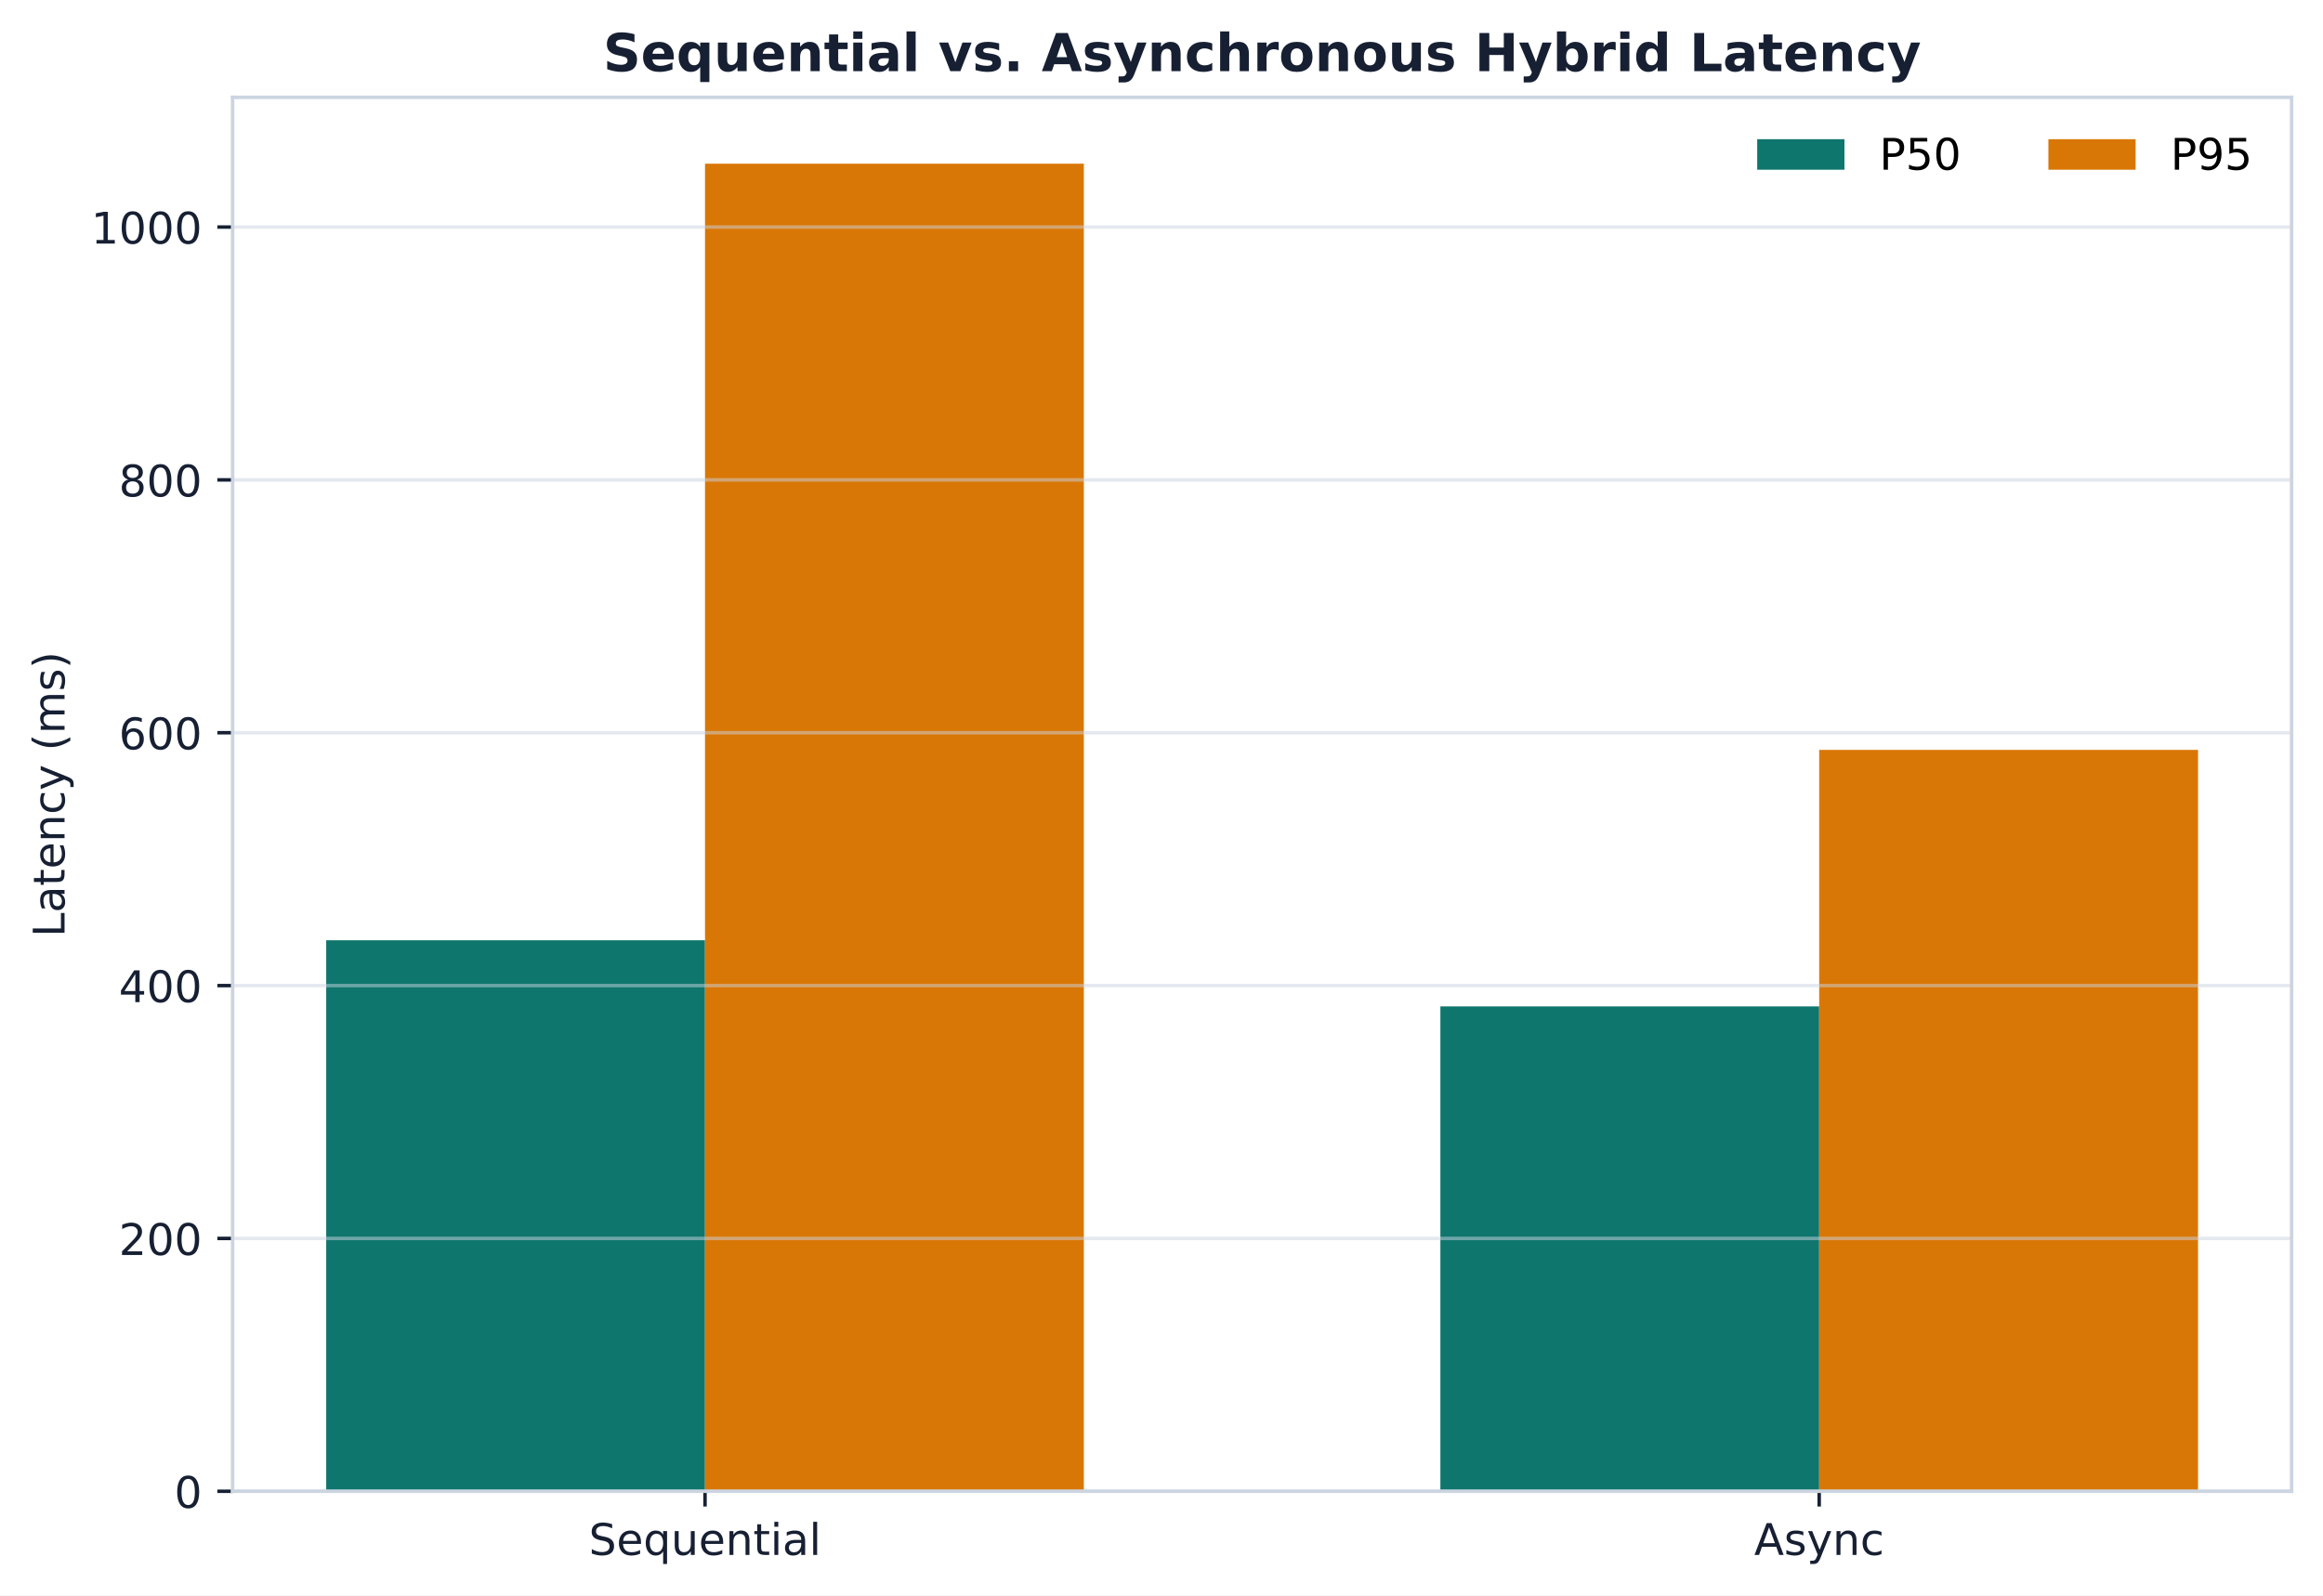
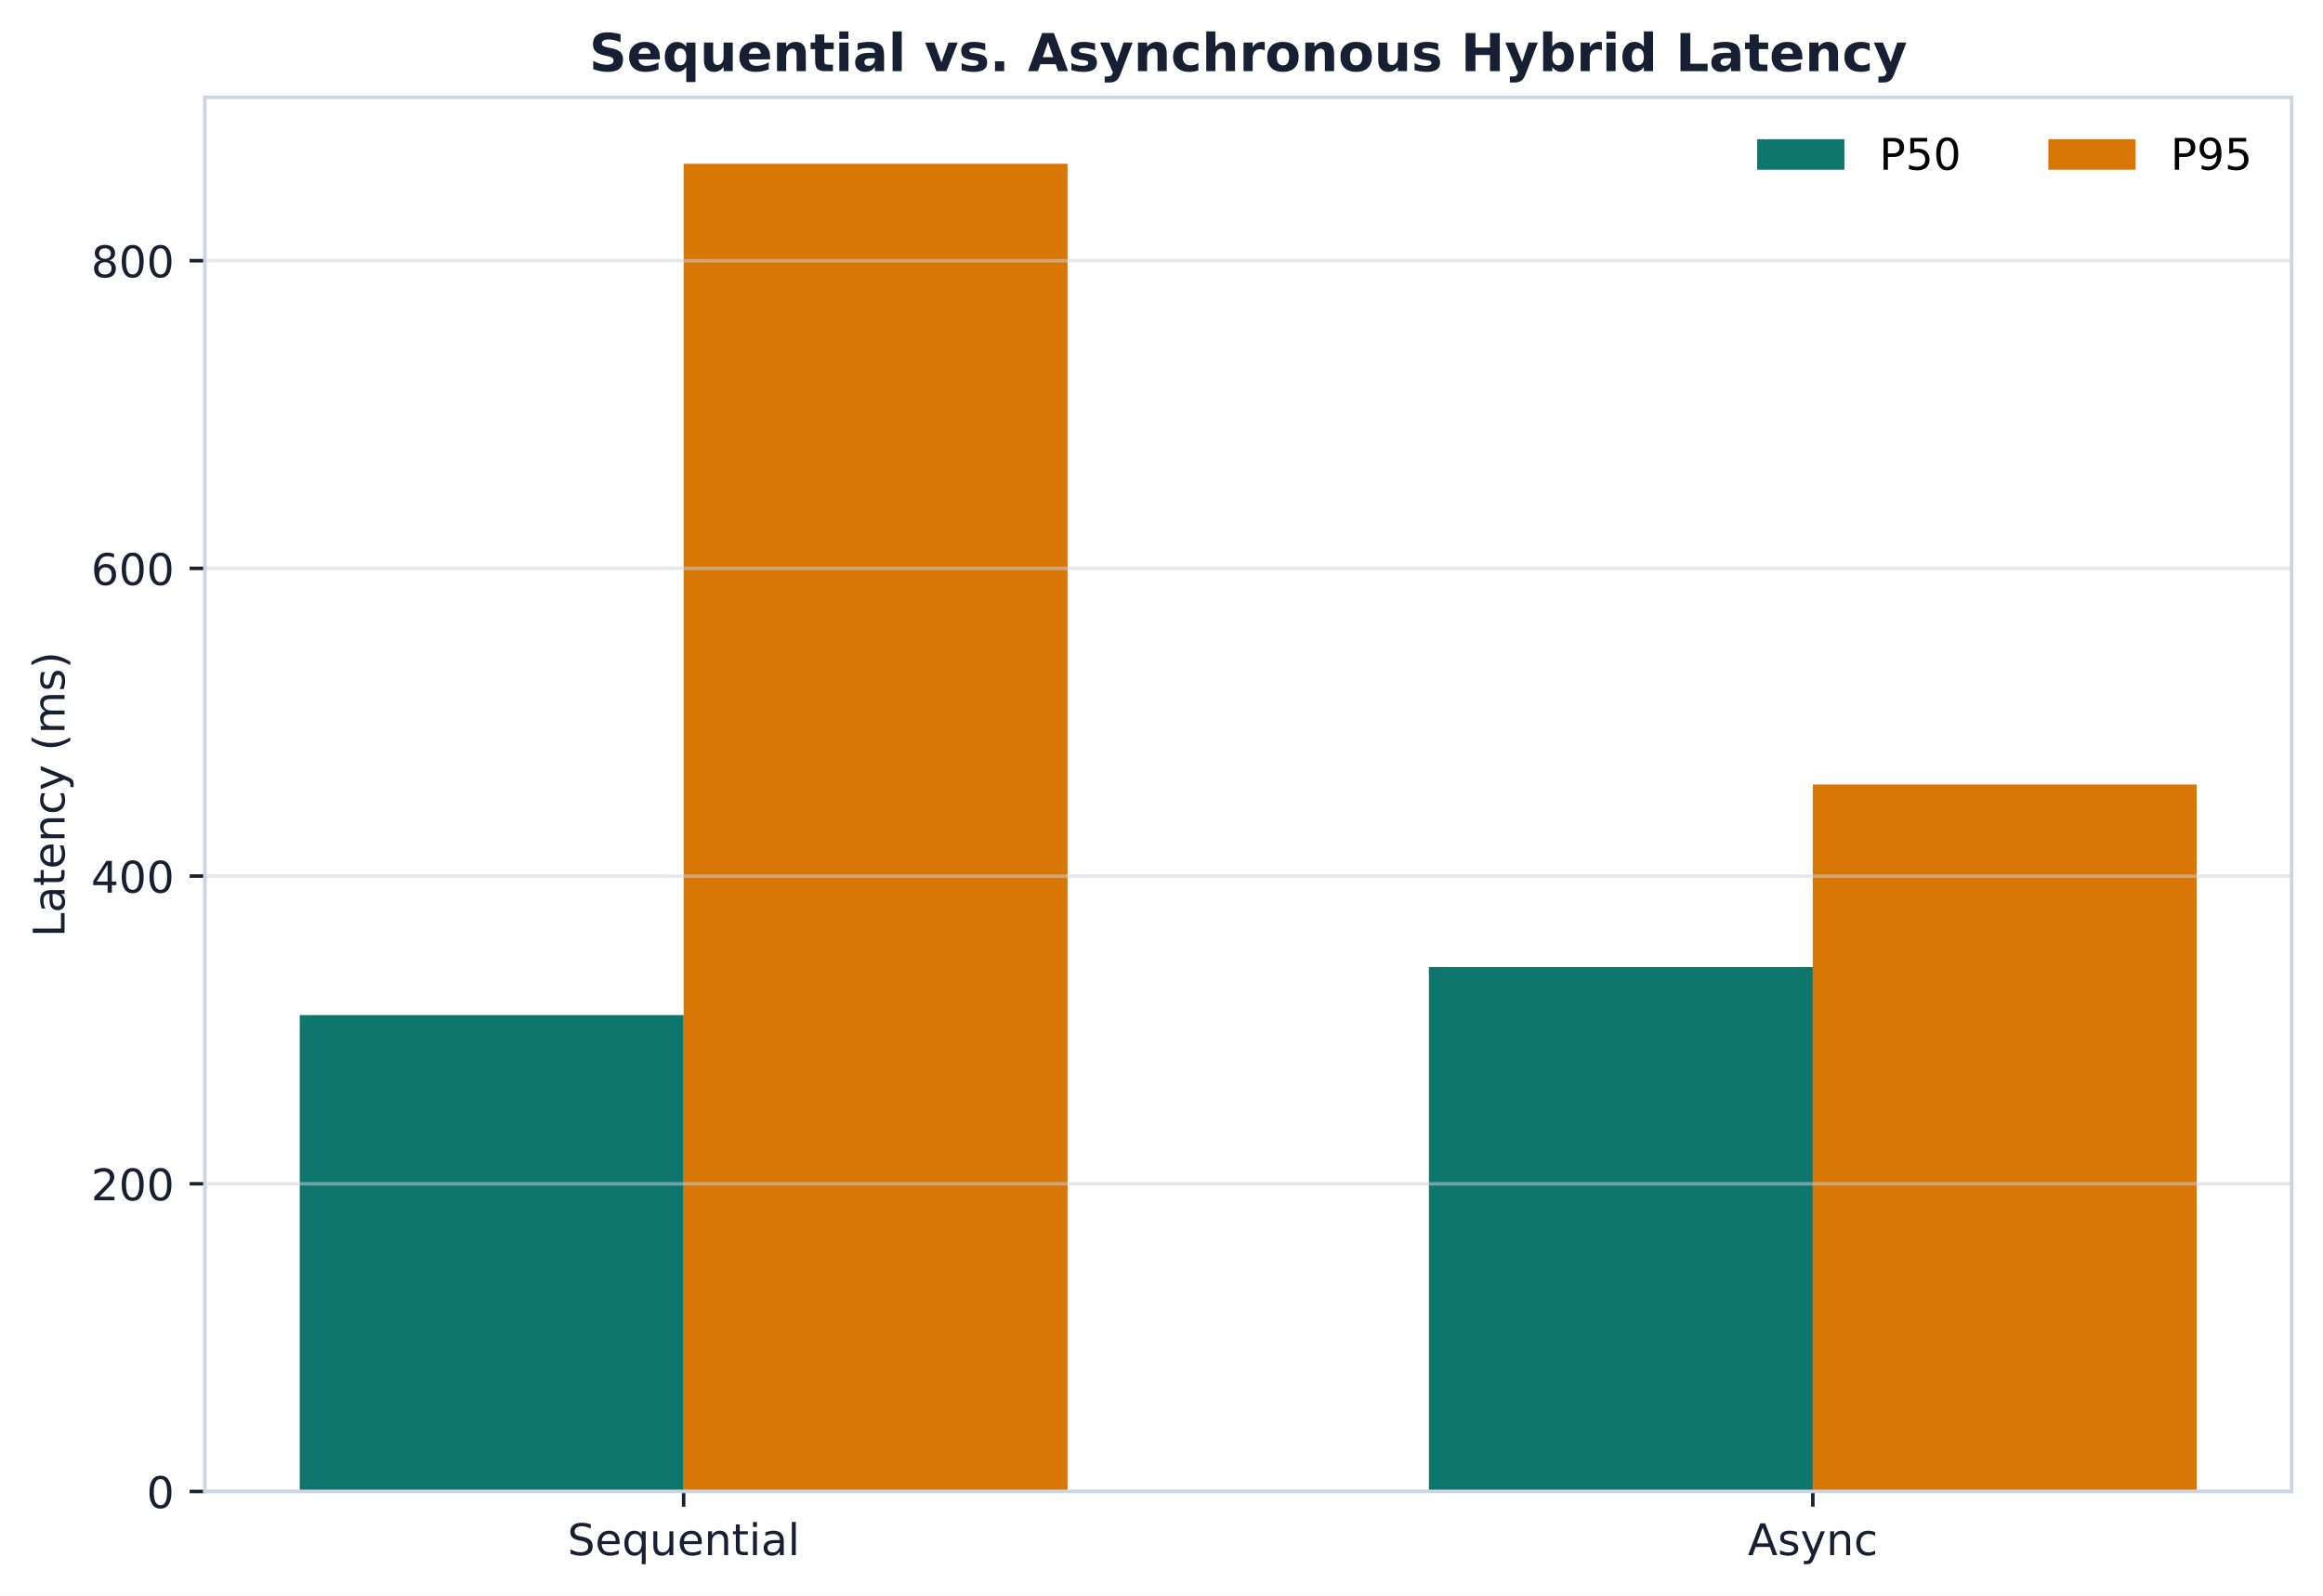
- <svg xmlns="http://www.w3.org/2000/svg" xmlns:xlink="http://www.w3.org/1999/xlink" width="532.558pt" height="365.836pt" viewBox="0 0 532.558 365.836" version="1.1">
+ <svg xmlns="http://www.w3.org/2000/svg" xmlns:xlink="http://www.w3.org/1999/xlink" width="532.496pt" height="365.836pt" viewBox="0 0 532.496 365.836" version="1.1">
  <defs>
    <style type="text/css">*{stroke-linejoin: round; stroke-linecap: butt}</style>
  </defs>
  <g id="figure_1">
    <g id="patch_1">
-       <path d="M 0 365.836 L 532.558 365.836 L 532.558 0 L 0 0 z " style="fill: #ffffff" />
+       <path d="M 0 365.836 L 532.496 365.836 L 532.496 0 L 0 0 z " style="fill: #ffffff" />
    </g>
    <g id="axes_1">
      <g id="patch_2">
-         <path d="M 53.328 341.958 L 525.358 341.958 L 525.358 22.318 L 53.328 22.318 z " style="fill: #ffffff" />
+         <path d="M 46.966 341.958 L 525.296 341.958 L 525.296 22.318 L 46.966 22.318 z " style="fill: #ffffff" />
      </g>
      <g id="patch_3">
-         <path d="M 74.784 341.958 L 161.629 341.958 L 161.629 215.603 L 74.784 215.603 z " clip-path="url(#p8f728d8fdb)" style="fill: #0f766e" />
+         <path d="M 68.708 341.958 L 156.712 341.958 L 156.712 232.741 L 68.708 232.741 z " clip-path="url(#p70cd5b698c)" style="fill: #0f766e" />
      </g>
      <g id="patch_4">
-         <path d="M 330.212 341.958 L 417.057 341.958 L 417.057 230.779 L 330.212 230.779 z " clip-path="url(#p8f728d8fdb)" style="fill: #0f766e" />
+         <path d="M 327.544 341.958 L 415.549 341.958 L 415.549 221.733 L 327.544 221.733 z " clip-path="url(#p70cd5b698c)" style="fill: #0f766e" />
      </g>
      <g id="patch_5">
-         <path d="M 161.629 341.958 L 248.475 341.958 L 248.475 37.539 L 161.629 37.539 z " clip-path="url(#p8f728d8fdb)" style="fill: #d97706" />
+         <path d="M 156.712 341.958 L 244.717 341.958 L 244.717 37.539 L 156.712 37.539 z " clip-path="url(#p70cd5b698c)" style="fill: #d97706" />
      </g>
      <g id="patch_6">
-         <path d="M 417.057 341.958 L 503.902 341.958 L 503.902 171.959 L 417.057 171.959 z " clip-path="url(#p8f728d8fdb)" style="fill: #d97706" />
+         <path d="M 415.549 341.958 L 503.553 341.958 L 503.553 179.87 L 415.549 179.87 z " clip-path="url(#p70cd5b698c)" style="fill: #d97706" />
      </g>
      <g id="matplotlib.axis_1">
        <g id="xtick_1">
          <g id="line2d_1">
            <defs>
-               <path id="ma32330ca01" d="M 0 0 L 0 3.5 " style="stroke: #172033; stroke-width: 0.8" />
-             </defs>
-             <g>
-               <use xlink:href="#ma32330ca01" x="161.629" y="341.958" style="fill: #172033; stroke: #172033; stroke-width: 0.8" />
+               <path id="m29841c89c8" d="M 0 0 L 0 3.5 " style="stroke: #172033; stroke-width: 0.8" />
+             </defs>
+             <g>
+               <use xlink:href="#m29841c89c8" x="156.712" y="341.958" style="fill: #172033; stroke: #172033; stroke-width: 0.8" />
            </g>
          </g>
          <g id="text_1">
-             <g style="fill: #172033" transform="translate(134.988 356.5566) scale(0.1 -0.1)">
+             <g style="fill: #172033" transform="translate(130.0709 356.5566) scale(0.1 -0.1)">
              <defs>
                <path id="DejaVuSans-53" d="M 3425 4513 L 3425 3897 Q 3066 4069 2747 4153 Q 2428 4238 2131 4238 Q 1616 4238 1336 4038 Q 1056 3838 1056 3469 Q 1056 3159 1242 3001 Q 1428 2844 1947 2747 L 2328 2669 Q 3034 2534 3370 2195 Q 3706 1856 3706 1288 Q 3706 609 3251 259 Q 2797 -91 1919 -91 Q 1588 -91 1214 -16 Q 841 59 441 206 L 441 856 Q 825 641 1194 531 Q 1563 422 1919 422 Q 2459 422 2753 634 Q 3047 847 3047 1241 Q 3047 1584 2836 1778 Q 2625 1972 2144 2069 L 1759 2144 Q 1053 2284 737 2584 Q 422 2884 422 3419 Q 422 4038 858 4394 Q 1294 4750 2059 4750 Q 2388 4750 2728 4690 Q 3069 4631 3425 4513 z " transform="scale(0.015625)" />
                <path id="DejaVuSans-65" d="M 3597 1894 L 3597 1613 L 953 1613 Q 991 1019 1311 708 Q 1631 397 2203 397 Q 2534 397 2845 478 Q 3156 559 3463 722 L 3463 178 Q 3153 47 2828 -22 Q 2503 -91 2169 -91 Q 1331 -91 842 396 Q 353 884 353 1716 Q 353 2575 817 3079 Q 1281 3584 2069 3584 Q 2775 3584 3186 3129 Q 3597 2675 3597 1894 z M 3022 2063 Q 3016 2534 2758 2815 Q 2500 3097 2075 3097 Q 1594 3097 1305 2825 Q 1016 2553 972 2059 L 3022 2063 z " transform="scale(0.015625)" />
                <path id="DejaVuSans-71" d="M 947 1747 Q 947 1113 1208 752 Q 1469 391 1925 391 Q 2381 391 2643 752 Q 2906 1113 2906 1747 Q 2906 2381 2643 2742 Q 2381 3103 1925 3103 Q 1469 3103 1208 2742 Q 947 2381 947 1747 z M 2906 525 Q 2725 213 2448 61 Q 2172 -91 1784 -91 Q 1150 -91 751 415 Q 353 922 353 1747 Q 353 2572 751 3078 Q 1150 3584 1784 3584 Q 2172 3584 2448 3432 Q 2725 3281 2906 2969 L 2906 3500 L 3481 3500 L 3481 -1331 L 2906 -1331 L 2906 525 z " transform="scale(0.015625)" />
                <path id="DejaVuSans-75" d="M 544 1381 L 544 3500 L 1119 3500 L 1119 1403 Q 1119 906 1312 657 Q 1506 409 1894 409 Q 2359 409 2629 706 Q 2900 1003 2900 1516 L 2900 3500 L 3475 3500 L 3475 0 L 2900 0 L 2900 538 Q 2691 219 2414 64 Q 2138 -91 1772 -91 Q 1169 -91 856 284 Q 544 659 544 1381 z M 1991 3584 L 1991 3584 z " transform="scale(0.015625)" />
                <path id="DejaVuSans-6e" d="M 3513 2113 L 3513 0 L 2938 0 L 2938 2094 Q 2938 2591 2744 2837 Q 2550 3084 2163 3084 Q 1697 3084 1428 2787 Q 1159 2491 1159 1978 L 1159 0 L 581 0 L 581 3500 L 1159 3500 L 1159 2956 Q 1366 3272 1645 3428 Q 1925 3584 2291 3584 Q 2894 3584 3203 3211 Q 3513 2838 3513 2113 z " transform="scale(0.015625)" />
                <path id="DejaVuSans-74" d="M 1172 4494 L 1172 3500 L 2356 3500 L 2356 3053 L 1172 3053 L 1172 1153 Q 1172 725 1289 603 Q 1406 481 1766 481 L 2356 481 L 2356 0 L 1766 0 Q 1100 0 847 248 Q 594 497 594 1153 L 594 3053 L 172 3053 L 172 3500 L 594 3500 L 594 4494 L 1172 4494 z " transform="scale(0.015625)" />
                <path id="DejaVuSans-69" d="M 603 3500 L 1178 3500 L 1178 0 L 603 0 L 603 3500 z M 603 4863 L 1178 4863 L 1178 4134 L 603 4134 L 603 4863 z " transform="scale(0.015625)" />
                <path id="DejaVuSans-61" d="M 2194 1759 Q 1497 1759 1228 1600 Q 959 1441 959 1056 Q 959 750 1161 570 Q 1363 391 1709 391 Q 2188 391 2477 730 Q 2766 1069 2766 1631 L 2766 1759 L 2194 1759 z M 3341 1997 L 3341 0 L 2766 0 L 2766 531 Q 2569 213 2275 61 Q 1981 -91 1556 -91 Q 1019 -91 701 211 Q 384 513 384 1019 Q 384 1609 779 1909 Q 1175 2209 1959 2209 L 2766 2209 L 2766 2266 Q 2766 2663 2505 2880 Q 2244 3097 1772 3097 Q 1472 3097 1187 3025 Q 903 2953 641 2809 L 641 3341 Q 956 3463 1253 3523 Q 1550 3584 1831 3584 Q 2591 3584 2966 3190 Q 3341 2797 3341 1997 z " transform="scale(0.015625)" />
                <path id="DejaVuSans-6c" d="M 603 4863 L 1178 4863 L 1178 0 L 603 0 L 603 4863 z " transform="scale(0.015625)" />
              </defs>
              <use xlink:href="#DejaVuSans-53" />
              <use xlink:href="#DejaVuSans-65" transform="translate(63.47656 0)" />
              <use xlink:href="#DejaVuSans-71" transform="translate(125 0)" />
              <use xlink:href="#DejaVuSans-75" transform="translate(188.4766 0)" />
              <use xlink:href="#DejaVuSans-65" transform="translate(251.8555 0)" />
              <use xlink:href="#DejaVuSans-6e" transform="translate(313.3789 0)" />
              <use xlink:href="#DejaVuSans-74" transform="translate(376.7578 0)" />
              <use xlink:href="#DejaVuSans-69" transform="translate(415.9668 0)" />
              <use xlink:href="#DejaVuSans-61" transform="translate(443.75 0)" />
              <use xlink:href="#DejaVuSans-6c" transform="translate(505.0293 0)" />
            </g>
          </g>
        </g>
        <g id="xtick_2">
          <g id="line2d_2">
            <g>
-               <use xlink:href="#ma32330ca01" x="417.057" y="341.958" style="fill: #172033; stroke: #172033; stroke-width: 0.8" />
+               <use xlink:href="#m29841c89c8" x="415.549" y="341.958" style="fill: #172033; stroke: #172033; stroke-width: 0.8" />
            </g>
          </g>
          <g id="text_2">
-             <g style="fill: #172033" transform="translate(402.1545 356.5566) scale(0.1 -0.1)">
+             <g style="fill: #172033" transform="translate(400.6466 356.5566) scale(0.1 -0.1)">
              <defs>
                <path id="DejaVuSans-41" d="M 2188 4044 L 1331 1722 L 3047 1722 L 2188 4044 z M 1831 4666 L 2547 4666 L 4325 0 L 3669 0 L 3244 1197 L 1141 1197 L 716 0 L 50 0 L 1831 4666 z " transform="scale(0.015625)" />
                <path id="DejaVuSans-73" d="M 2834 3397 L 2834 2853 Q 2591 2978 2328 3040 Q 2066 3103 1784 3103 Q 1356 3103 1142 2972 Q 928 2841 928 2578 Q 928 2378 1081 2264 Q 1234 2150 1697 2047 L 1894 2003 Q 2506 1872 2764 1633 Q 3022 1394 3022 966 Q 3022 478 2636 193 Q 2250 -91 1575 -91 Q 1294 -91 989 -36 Q 684 19 347 128 L 347 722 Q 666 556 975 473 Q 1284 391 1588 391 Q 1994 391 2212 530 Q 2431 669 2431 922 Q 2431 1156 2273 1281 Q 2116 1406 1581 1522 L 1381 1569 Q 847 1681 609 1914 Q 372 2147 372 2553 Q 372 3047 722 3315 Q 1072 3584 1716 3584 Q 2034 3584 2315 3537 Q 2597 3491 2834 3397 z " transform="scale(0.015625)" />
                <path id="DejaVuSans-79" d="M 2059 -325 Q 1816 -950 1584 -1140 Q 1353 -1331 966 -1331 L 506 -1331 L 506 -850 L 844 -850 Q 1081 -850 1212 -737 Q 1344 -625 1503 -206 L 1606 56 L 191 3500 L 800 3500 L 1894 763 L 2988 3500 L 3597 3500 L 2059 -325 z " transform="scale(0.015625)" />
                <path id="DejaVuSans-63" d="M 3122 3366 L 3122 2828 Q 2878 2963 2633 3030 Q 2388 3097 2138 3097 Q 1578 3097 1268 2742 Q 959 2388 959 1747 Q 959 1106 1268 751 Q 1578 397 2138 397 Q 2388 397 2633 464 Q 2878 531 3122 666 L 3122 134 Q 2881 22 2623 -34 Q 2366 -91 2075 -91 Q 1284 -91 818 406 Q 353 903 353 1747 Q 353 2603 823 3093 Q 1294 3584 2113 3584 Q 2378 3584 2631 3529 Q 2884 3475 3122 3366 z " transform="scale(0.015625)" />
              </defs>
              <use xlink:href="#DejaVuSans-41" />
              <use xlink:href="#DejaVuSans-73" transform="translate(68.4082 0)" />
              <use xlink:href="#DejaVuSans-79" transform="translate(120.5078 0)" />
              <use xlink:href="#DejaVuSans-6e" transform="translate(179.6875 0)" />
              <use xlink:href="#DejaVuSans-63" transform="translate(243.0664 0)" />
            </g>
          </g>
        </g>
      </g>
      <g id="matplotlib.axis_2">
        <g id="ytick_1">
          <g id="line2d_3">
-             <path d="M 53.328 341.958 L 525.358 341.958 " clip-path="url(#p8f728d8fdb)" style="fill: none; stroke: #cbd5e1; stroke-opacity: 0.5; stroke-width: 0.8; stroke-linecap: square" />
+             <path d="M 46.966 341.958 L 525.296 341.958 " clip-path="url(#p70cd5b698c)" style="fill: none; stroke: #cbd5e1; stroke-opacity: 0.5; stroke-width: 0.8; stroke-linecap: square" />
          </g>
          <g id="line2d_4">
            <defs>
-               <path id="m1e5a9ded89" d="M 0 0 L -3.5 0 " style="stroke: #172033; stroke-width: 0.8" />
-             </defs>
-             <g>
-               <use xlink:href="#m1e5a9ded89" x="53.328" y="341.958" style="fill: #172033; stroke: #172033; stroke-width: 0.8" />
+               <path id="m73d1cdb1ff" d="M 0 0 L -3.5 0 " style="stroke: #172033; stroke-width: 0.8" />
+             </defs>
+             <g>
+               <use xlink:href="#m73d1cdb1ff" x="46.966" y="341.958" style="fill: #172033; stroke: #172033; stroke-width: 0.8" />
            </g>
          </g>
          <g id="text_3">
-             <g style="fill: #172033" transform="translate(39.96563 345.7573) scale(0.1 -0.1)">
+             <g style="fill: #172033" transform="translate(33.60312 345.7573) scale(0.1 -0.1)">
              <defs>
                <path id="DejaVuSans-30" d="M 2034 4250 Q 1547 4250 1301 3770 Q 1056 3291 1056 2328 Q 1056 1369 1301 889 Q 1547 409 2034 409 Q 2525 409 2770 889 Q 3016 1369 3016 2328 Q 3016 3291 2770 3770 Q 2525 4250 2034 4250 z M 2034 4750 Q 2819 4750 3233 4129 Q 3647 3509 3647 2328 Q 3647 1150 3233 529 Q 2819 -91 2034 -91 Q 1250 -91 836 529 Q 422 1150 422 2328 Q 422 3509 836 4129 Q 1250 4750 2034 4750 z " transform="scale(0.015625)" />
              </defs>
              <use xlink:href="#DejaVuSans-30" />
            </g>
          </g>
        </g>
        <g id="ytick_2">
          <g id="line2d_5">
-             <path d="M 53.328 283.979 L 525.358 283.979 " clip-path="url(#p8f728d8fdb)" style="fill: none; stroke: #cbd5e1; stroke-opacity: 0.5; stroke-width: 0.8; stroke-linecap: square" />
+             <path d="M 46.966 271.412 L 525.296 271.412 " clip-path="url(#p70cd5b698c)" style="fill: none; stroke: #cbd5e1; stroke-opacity: 0.5; stroke-width: 0.8; stroke-linecap: square" />
          </g>
          <g id="line2d_6">
            <g>
-               <use xlink:href="#m1e5a9ded89" x="53.328" y="283.979" style="fill: #172033; stroke: #172033; stroke-width: 0.8" />
+               <use xlink:href="#m73d1cdb1ff" x="46.966" y="271.412" style="fill: #172033; stroke: #172033; stroke-width: 0.8" />
            </g>
          </g>
          <g id="text_4">
-             <g style="fill: #172033" transform="translate(27.24063 287.7777) scale(0.1 -0.1)">
+             <g style="fill: #172033" transform="translate(20.87813 275.2108) scale(0.1 -0.1)">
              <defs>
                <path id="DejaVuSans-32" d="M 1228 531 L 3431 531 L 3431 0 L 469 0 L 469 531 Q 828 903 1448 1529 Q 2069 2156 2228 2338 Q 2531 2678 2651 2914 Q 2772 3150 2772 3378 Q 2772 3750 2511 3984 Q 2250 4219 1831 4219 Q 1534 4219 1204 4116 Q 875 4013 500 3803 L 500 4441 Q 881 4594 1212 4672 Q 1544 4750 1819 4750 Q 2544 4750 2975 4387 Q 3406 4025 3406 3419 Q 3406 3131 3298 2873 Q 3191 2616 2906 2266 Q 2828 2175 2409 1742 Q 1991 1309 1228 531 z " transform="scale(0.015625)" />
              </defs>
              <use xlink:href="#DejaVuSans-32" />
              <use xlink:href="#DejaVuSans-30" transform="translate(63.62305 0)" />
              <use xlink:href="#DejaVuSans-30" transform="translate(127.2461 0)" />
            </g>
          </g>
        </g>
        <g id="ytick_3">
          <g id="line2d_7">
-             <path d="M 53.328 225.999 L 525.358 225.999 " clip-path="url(#p8f728d8fdb)" style="fill: none; stroke: #cbd5e1; stroke-opacity: 0.5; stroke-width: 0.8; stroke-linecap: square" />
+             <path d="M 46.966 200.865 L 525.296 200.865 " clip-path="url(#p70cd5b698c)" style="fill: none; stroke: #cbd5e1; stroke-opacity: 0.5; stroke-width: 0.8; stroke-linecap: square" />
          </g>
          <g id="line2d_8">
            <g>
-               <use xlink:href="#m1e5a9ded89" x="53.328" y="225.999" style="fill: #172033; stroke: #172033; stroke-width: 0.8" />
+               <use xlink:href="#m73d1cdb1ff" x="46.966" y="200.865" style="fill: #172033; stroke: #172033; stroke-width: 0.8" />
            </g>
          </g>
          <g id="text_5">
-             <g style="fill: #172033" transform="translate(27.24063 229.7981) scale(0.1 -0.1)">
+             <g style="fill: #172033" transform="translate(20.87813 204.6642) scale(0.1 -0.1)">
              <defs>
                <path id="DejaVuSans-34" d="M 2419 4116 L 825 1625 L 2419 1625 L 2419 4116 z M 2253 4666 L 3047 4666 L 3047 1625 L 3713 1625 L 3713 1100 L 3047 1100 L 3047 0 L 2419 0 L 2419 1100 L 313 1100 L 313 1709 L 2253 4666 z " transform="scale(0.015625)" />
              </defs>
              <use xlink:href="#DejaVuSans-34" />
              <use xlink:href="#DejaVuSans-30" transform="translate(63.62305 0)" />
              <use xlink:href="#DejaVuSans-30" transform="translate(127.2461 0)" />
            </g>
          </g>
        </g>
        <g id="ytick_4">
          <g id="line2d_9">
-             <path d="M 53.328 168.019 L 525.358 168.019 " clip-path="url(#p8f728d8fdb)" style="fill: none; stroke: #cbd5e1; stroke-opacity: 0.5; stroke-width: 0.8; stroke-linecap: square" />
+             <path d="M 46.966 130.318 L 525.296 130.318 " clip-path="url(#p70cd5b698c)" style="fill: none; stroke: #cbd5e1; stroke-opacity: 0.5; stroke-width: 0.8; stroke-linecap: square" />
          </g>
          <g id="line2d_10">
            <g>
-               <use xlink:href="#m1e5a9ded89" x="53.328" y="168.019" style="fill: #172033; stroke: #172033; stroke-width: 0.8" />
+               <use xlink:href="#m73d1cdb1ff" x="46.966" y="130.318" style="fill: #172033; stroke: #172033; stroke-width: 0.8" />
            </g>
          </g>
          <g id="text_6">
-             <g style="fill: #172033" transform="translate(27.24063 171.8185) scale(0.1 -0.1)">
+             <g style="fill: #172033" transform="translate(20.87813 134.1176) scale(0.1 -0.1)">
              <defs>
                <path id="DejaVuSans-36" d="M 2113 2584 Q 1688 2584 1439 2293 Q 1191 2003 1191 1497 Q 1191 994 1439 701 Q 1688 409 2113 409 Q 2538 409 2786 701 Q 3034 994 3034 1497 Q 3034 2003 2786 2293 Q 2538 2584 2113 2584 z M 3366 4563 L 3366 3988 Q 3128 4100 2886 4159 Q 2644 4219 2406 4219 Q 1781 4219 1451 3797 Q 1122 3375 1075 2522 Q 1259 2794 1537 2939 Q 1816 3084 2150 3084 Q 2853 3084 3261 2657 Q 3669 2231 3669 1497 Q 3669 778 3244 343 Q 2819 -91 2113 -91 Q 1303 -91 875 529 Q 447 1150 447 2328 Q 447 3434 972 4092 Q 1497 4750 2381 4750 Q 2619 4750 2861 4703 Q 3103 4656 3366 4563 z " transform="scale(0.015625)" />
              </defs>
              <use xlink:href="#DejaVuSans-36" />
              <use xlink:href="#DejaVuSans-30" transform="translate(63.62305 0)" />
              <use xlink:href="#DejaVuSans-30" transform="translate(127.2461 0)" />
            </g>
          </g>
        </g>
        <g id="ytick_5">
          <g id="line2d_11">
-             <path d="M 53.328 110.04 L 525.358 110.04 " clip-path="url(#p8f728d8fdb)" style="fill: none; stroke: #cbd5e1; stroke-opacity: 0.5; stroke-width: 0.8; stroke-linecap: square" />
+             <path d="M 46.966 59.772 L 525.296 59.772 " clip-path="url(#p70cd5b698c)" style="fill: none; stroke: #cbd5e1; stroke-opacity: 0.5; stroke-width: 0.8; stroke-linecap: square" />
          </g>
          <g id="line2d_12">
            <g>
-               <use xlink:href="#m1e5a9ded89" x="53.328" y="110.04" style="fill: #172033; stroke: #172033; stroke-width: 0.8" />
+               <use xlink:href="#m73d1cdb1ff" x="46.966" y="59.772" style="fill: #172033; stroke: #172033; stroke-width: 0.8" />
            </g>
          </g>
          <g id="text_7">
-             <g style="fill: #172033" transform="translate(27.24063 113.8389) scale(0.1 -0.1)">
+             <g style="fill: #172033" transform="translate(20.87813 63.57105) scale(0.1 -0.1)">
              <defs>
                <path id="DejaVuSans-38" d="M 2034 2216 Q 1584 2216 1326 1975 Q 1069 1734 1069 1313 Q 1069 891 1326 650 Q 1584 409 2034 409 Q 2484 409 2743 651 Q 3003 894 3003 1313 Q 3003 1734 2745 1975 Q 2488 2216 2034 2216 z M 1403 2484 Q 997 2584 770 2862 Q 544 3141 544 3541 Q 544 4100 942 4425 Q 1341 4750 2034 4750 Q 2731 4750 3128 4425 Q 3525 4100 3525 3541 Q 3525 3141 3298 2862 Q 3072 2584 2669 2484 Q 3125 2378 3379 2068 Q 3634 1759 3634 1313 Q 3634 634 3220 271 Q 2806 -91 2034 -91 Q 1263 -91 848 271 Q 434 634 434 1313 Q 434 1759 690 2068 Q 947 2378 1403 2484 z M 1172 3481 Q 1172 3119 1398 2916 Q 1625 2713 2034 2713 Q 2441 2713 2670 2916 Q 2900 3119 2900 3481 Q 2900 3844 2670 4047 Q 2441 4250 2034 4250 Q 1625 4250 1398 4047 Q 1172 3844 1172 3481 z " transform="scale(0.015625)" />
              </defs>
              <use xlink:href="#DejaVuSans-38" />
              <use xlink:href="#DejaVuSans-30" transform="translate(63.62305 0)" />
              <use xlink:href="#DejaVuSans-30" transform="translate(127.2461 0)" />
            </g>
          </g>
        </g>
-         <g id="ytick_6">
-           <g id="line2d_13">
-             <path d="M 53.328 52.06 L 525.358 52.06 " clip-path="url(#p8f728d8fdb)" style="fill: none; stroke: #cbd5e1; stroke-opacity: 0.5; stroke-width: 0.8; stroke-linecap: square" />
-           </g>
-           <g id="line2d_14">
-             <g>
-               <use xlink:href="#m1e5a9ded89" x="53.328" y="52.06" style="fill: #172033; stroke: #172033; stroke-width: 0.8" />
-             </g>
-           </g>
-           <g id="text_8">
-             <g style="fill: #172033" transform="translate(20.87813 55.85929) scale(0.1 -0.1)">
-               <defs>
-                 <path id="DejaVuSans-31" d="M 794 531 L 1825 531 L 1825 4091 L 703 3866 L 703 4441 L 1819 4666 L 2450 4666 L 2450 531 L 3481 531 L 3481 0 L 794 0 L 794 531 z " transform="scale(0.015625)" />
-               </defs>
-               <use xlink:href="#DejaVuSans-31" />
-               <use xlink:href="#DejaVuSans-30" transform="translate(63.62305 0)" />
-               <use xlink:href="#DejaVuSans-30" transform="translate(127.2461 0)" />
-               <use xlink:href="#DejaVuSans-30" transform="translate(190.8691 0)" />
-             </g>
-           </g>
-         </g>
-         <g id="text_9">
+         <g id="text_8">
          <g style="fill: #172033" transform="translate(14.79844 214.8678) rotate(-90) scale(0.1 -0.1)">
            <defs>
              <path id="DejaVuSans-4c" d="M 628 4666 L 1259 4666 L 1259 531 L 3531 531 L 3531 0 L 628 0 L 628 4666 z " transform="scale(0.015625)" />
              <path id="DejaVuSans-20" transform="scale(0.015625)" />
              <path id="DejaVuSans-28" d="M 1984 4856 Q 1566 4138 1362 3434 Q 1159 2731 1159 2009 Q 1159 1288 1364 580 Q 1569 -128 1984 -844 L 1484 -844 Q 1016 -109 783 600 Q 550 1309 550 2009 Q 550 2706 781 3412 Q 1013 4119 1484 4856 L 1984 4856 z " transform="scale(0.015625)" />
              <path id="DejaVuSans-6d" d="M 3328 2828 Q 3544 3216 3844 3400 Q 4144 3584 4550 3584 Q 5097 3584 5394 3201 Q 5691 2819 5691 2113 L 5691 0 L 5113 0 L 5113 2094 Q 5113 2597 4934 2840 Q 4756 3084 4391 3084 Q 3944 3084 3684 2787 Q 3425 2491 3425 1978 L 3425 0 L 2847 0 L 2847 2094 Q 2847 2600 2669 2842 Q 2491 3084 2119 3084 Q 1678 3084 1418 2786 Q 1159 2488 1159 1978 L 1159 0 L 581 0 L 581 3500 L 1159 3500 L 1159 2956 Q 1356 3278 1631 3431 Q 1906 3584 2284 3584 Q 2666 3584 2933 3390 Q 3200 3197 3328 2828 z " transform="scale(0.015625)" />
              <path id="DejaVuSans-29" d="M 513 4856 L 1013 4856 Q 1481 4119 1714 3412 Q 1947 2706 1947 2009 Q 1947 1309 1714 600 Q 1481 -109 1013 -844 L 513 -844 Q 928 -128 1133 580 Q 1338 1288 1338 2009 Q 1338 2731 1133 3434 Q 928 4138 513 4856 z " transform="scale(0.015625)" />
            </defs>
            <use xlink:href="#DejaVuSans-4c" />
            <use xlink:href="#DejaVuSans-61" transform="translate(55.71289 0)" />
            <use xlink:href="#DejaVuSans-74" transform="translate(116.9922 0)" />
            <use xlink:href="#DejaVuSans-65" transform="translate(156.2012 0)" />
            <use xlink:href="#DejaVuSans-6e" transform="translate(217.7246 0)" />
            <use xlink:href="#DejaVuSans-63" transform="translate(281.1035 0)" />
            <use xlink:href="#DejaVuSans-79" transform="translate(336.084 0)" />
            <use xlink:href="#DejaVuSans-20" transform="translate(395.2637 0)" />
            <use xlink:href="#DejaVuSans-28" transform="translate(427.0508 0)" />
            <use xlink:href="#DejaVuSans-6d" transform="translate(466.0645 0)" />
            <use xlink:href="#DejaVuSans-73" transform="translate(563.4766 0)" />
            <use xlink:href="#DejaVuSans-29" transform="translate(615.5762 0)" />
          </g>
        </g>
      </g>
      <g id="patch_7">
-         <path d="M 53.328 341.958 L 53.328 22.318 " style="fill: none; stroke: #cbd5e1; stroke-width: 0.8; stroke-linejoin: miter; stroke-linecap: square" />
+         <path d="M 46.966 341.958 L 46.966 22.318 " style="fill: none; stroke: #cbd5e1; stroke-width: 0.8; stroke-linejoin: miter; stroke-linecap: square" />
      </g>
      <g id="patch_8">
-         <path d="M 525.358 341.958 L 525.358 22.318 " style="fill: none; stroke: #cbd5e1; stroke-width: 0.8; stroke-linejoin: miter; stroke-linecap: square" />
+         <path d="M 525.296 341.958 L 525.296 22.318 " style="fill: none; stroke: #cbd5e1; stroke-width: 0.8; stroke-linejoin: miter; stroke-linecap: square" />
      </g>
      <g id="patch_9">
-         <path d="M 53.328 341.958 L 525.358 341.958 " style="fill: none; stroke: #cbd5e1; stroke-width: 0.8; stroke-linejoin: miter; stroke-linecap: square" />
+         <path d="M 46.966 341.958 L 525.296 341.958 " style="fill: none; stroke: #cbd5e1; stroke-width: 0.8; stroke-linejoin: miter; stroke-linecap: square" />
      </g>
      <g id="patch_10">
-         <path d="M 53.328 22.318 L 525.358 22.318 " style="fill: none; stroke: #cbd5e1; stroke-width: 0.8; stroke-linejoin: miter; stroke-linecap: square" />
-       </g>
-       <g id="text_10">
-         <g style="fill: #172033" transform="translate(138.2706 16.31812) scale(0.12 -0.12)">
+         <path d="M 46.966 22.318 L 525.296 22.318 " style="fill: none; stroke: #cbd5e1; stroke-width: 0.8; stroke-linejoin: miter; stroke-linecap: square" />
+       </g>
+       <g id="text_9">
+         <g style="fill: #172033" transform="translate(135.0581 16.31812) scale(0.12 -0.12)">
          <defs>
            <path id="DejaVuSans-Bold-53" d="M 3834 4519 L 3834 3531 Q 3450 3703 3084 3790 Q 2719 3878 2394 3878 Q 1963 3878 1756 3759 Q 1550 3641 1550 3391 Q 1550 3203 1689 3098 Q 1828 2994 2194 2919 L 2706 2816 Q 3484 2659 3812 2340 Q 4141 2022 4141 1434 Q 4141 663 3683 286 Q 3225 -91 2284 -91 Q 1841 -91 1394 -6 Q 947 78 500 244 L 500 1259 Q 947 1022 1364 901 Q 1781 781 2169 781 Q 2563 781 2772 912 Q 2981 1044 2981 1288 Q 2981 1506 2839 1625 Q 2697 1744 2272 1838 L 1806 1941 Q 1106 2091 782 2419 Q 459 2747 459 3303 Q 459 4000 909 4375 Q 1359 4750 2203 4750 Q 2588 4750 2994 4692 Q 3400 4634 3834 4519 z " transform="scale(0.015625)" />
            <path id="DejaVuSans-Bold-65" d="M 4031 1759 L 4031 1441 L 1416 1441 Q 1456 1047 1700 850 Q 1944 653 2381 653 Q 2734 653 3104 758 Q 3475 863 3866 1075 L 3866 213 Q 3469 63 3072 -14 Q 2675 -91 2278 -91 Q 1328 -91 801 392 Q 275 875 275 1747 Q 275 2603 792 3093 Q 1309 3584 2216 3584 Q 3041 3584 3536 3087 Q 4031 2591 4031 1759 z M 2881 2131 Q 2881 2450 2695 2645 Q 2509 2841 2209 2841 Q 1884 2841 1681 2658 Q 1478 2475 1428 2131 L 2881 2131 z " transform="scale(0.015625)" />
            <path id="DejaVuSans-Bold-71" d="M 2181 2772 Q 1825 2772 1636 2509 Q 1447 2247 1447 1747 Q 1447 1247 1636 984 Q 1825 722 2181 722 Q 2541 722 2730 984 Q 2919 1247 2919 1747 Q 2919 2247 2730 2509 Q 2541 2772 2181 2772 z M 2919 506 Q 2688 197 2409 53 Q 2131 -91 1766 -91 Q 1119 -91 703 423 Q 288 938 288 1747 Q 288 2556 703 3067 Q 1119 3578 1766 3578 Q 2131 3578 2409 3434 Q 2688 3291 2919 2981 L 2919 3500 L 4044 3500 L 4044 -1331 L 2919 -1331 L 2919 506 z " transform="scale(0.015625)" />
            <path id="DejaVuSans-Bold-75" d="M 500 1363 L 500 3500 L 1625 3500 L 1625 3150 Q 1625 2866 1622 2436 Q 1619 2006 1619 1863 Q 1619 1441 1641 1255 Q 1663 1069 1716 984 Q 1784 875 1895 815 Q 2006 756 2150 756 Q 2500 756 2700 1025 Q 2900 1294 2900 1772 L 2900 3500 L 4019 3500 L 4019 0 L 2900 0 L 2900 506 Q 2647 200 2364 54 Q 2081 -91 1741 -91 Q 1134 -91 817 281 Q 500 653 500 1363 z " transform="scale(0.015625)" />
            <path id="DejaVuSans-Bold-6e" d="M 4056 2131 L 4056 0 L 2931 0 L 2931 347 L 2931 1631 Q 2931 2084 2911 2256 Q 2891 2428 2841 2509 Q 2775 2619 2662 2680 Q 2550 2741 2406 2741 Q 2056 2741 1856 2470 Q 1656 2200 1656 1722 L 1656 0 L 538 0 L 538 3500 L 1656 3500 L 1656 2988 Q 1909 3294 2193 3439 Q 2478 3584 2822 3584 Q 3428 3584 3742 3212 Q 4056 2841 4056 2131 z " transform="scale(0.015625)" />
            <path id="DejaVuSans-Bold-74" d="M 1759 4494 L 1759 3500 L 2913 3500 L 2913 2700 L 1759 2700 L 1759 1216 Q 1759 972 1856 886 Q 1953 800 2241 800 L 2816 800 L 2816 0 L 1856 0 Q 1194 0 917 276 Q 641 553 641 1216 L 641 2700 L 84 2700 L 84 3500 L 641 3500 L 641 4494 L 1759 4494 z " transform="scale(0.015625)" />
            <path id="DejaVuSans-Bold-69" d="M 538 3500 L 1656 3500 L 1656 0 L 538 0 L 538 3500 z M 538 4863 L 1656 4863 L 1656 3950 L 538 3950 L 538 4863 z " transform="scale(0.015625)" />
            <path id="DejaVuSans-Bold-61" d="M 2106 1575 Q 1756 1575 1579 1456 Q 1403 1338 1403 1106 Q 1403 894 1545 773 Q 1688 653 1941 653 Q 2256 653 2472 879 Q 2688 1106 2688 1447 L 2688 1575 L 2106 1575 z M 3816 1997 L 3816 0 L 2688 0 L 2688 519 Q 2463 200 2181 54 Q 1900 -91 1497 -91 Q 953 -91 614 226 Q 275 544 275 1050 Q 275 1666 698 1953 Q 1122 2241 2028 2241 L 2688 2241 L 2688 2328 Q 2688 2594 2478 2717 Q 2269 2841 1825 2841 Q 1466 2841 1156 2769 Q 847 2697 581 2553 L 581 3406 Q 941 3494 1303 3539 Q 1666 3584 2028 3584 Q 2975 3584 3395 3211 Q 3816 2838 3816 1997 z " transform="scale(0.015625)" />
            <path id="DejaVuSans-Bold-6c" d="M 538 4863 L 1656 4863 L 1656 0 L 538 0 L 538 4863 z " transform="scale(0.015625)" />
            <path id="DejaVuSans-Bold-20" transform="scale(0.015625)" />
            <path id="DejaVuSans-Bold-76" d="M 97 3500 L 1216 3500 L 2088 1081 L 2956 3500 L 4078 3500 L 2700 0 L 1472 0 L 97 3500 z " transform="scale(0.015625)" />
            <path id="DejaVuSans-Bold-73" d="M 3272 3391 L 3272 2541 Q 2913 2691 2578 2766 Q 2244 2841 1947 2841 Q 1628 2841 1473 2761 Q 1319 2681 1319 2516 Q 1319 2381 1436 2309 Q 1553 2238 1856 2203 L 2053 2175 Q 2913 2066 3209 1816 Q 3506 1566 3506 1031 Q 3506 472 3093 190 Q 2681 -91 1863 -91 Q 1516 -91 1145 -36 Q 775 19 384 128 L 384 978 Q 719 816 1070 734 Q 1422 653 1784 653 Q 2113 653 2278 743 Q 2444 834 2444 1013 Q 2444 1163 2330 1236 Q 2216 1309 1875 1350 L 1678 1375 Q 931 1469 631 1722 Q 331 1975 331 2491 Q 331 3047 712 3315 Q 1094 3584 1881 3584 Q 2191 3584 2531 3537 Q 2872 3491 3272 3391 z " transform="scale(0.015625)" />
            <path id="DejaVuSans-Bold-2e" d="M 653 1209 L 1778 1209 L 1778 0 L 653 0 L 653 1209 z " transform="scale(0.015625)" />
            <path id="DejaVuSans-Bold-41" d="M 3419 850 L 1538 850 L 1241 0 L 31 0 L 1759 4666 L 3194 4666 L 4922 0 L 3713 0 L 3419 850 z M 1838 1716 L 3116 1716 L 2478 3572 L 1838 1716 z " transform="scale(0.015625)" />
            <path id="DejaVuSans-Bold-79" d="M 78 3500 L 1197 3500 L 2138 1125 L 2938 3500 L 4056 3500 L 2584 -331 Q 2363 -916 2067 -1148 Q 1772 -1381 1288 -1381 L 641 -1381 L 641 -647 L 991 -647 Q 1275 -647 1404 -556 Q 1534 -466 1606 -231 L 1638 -134 L 78 3500 z " transform="scale(0.015625)" />
            <path id="DejaVuSans-Bold-63" d="M 3366 3391 L 3366 2478 Q 3138 2634 2908 2709 Q 2678 2784 2431 2784 Q 1963 2784 1702 2511 Q 1441 2238 1441 1747 Q 1441 1256 1702 982 Q 1963 709 2431 709 Q 2694 709 2930 787 Q 3166 866 3366 1019 L 3366 103 Q 3103 6 2833 -42 Q 2563 -91 2291 -91 Q 1344 -91 809 395 Q 275 881 275 1747 Q 275 2613 809 3098 Q 1344 3584 2291 3584 Q 2566 3584 2833 3536 Q 3100 3488 3366 3391 z " transform="scale(0.015625)" />
            <path id="DejaVuSans-Bold-68" d="M 4056 2131 L 4056 0 L 2931 0 L 2931 347 L 2931 1625 Q 2931 2084 2911 2256 Q 2891 2428 2841 2509 Q 2775 2619 2662 2680 Q 2550 2741 2406 2741 Q 2056 2741 1856 2470 Q 1656 2200 1656 1722 L 1656 0 L 538 0 L 538 4863 L 1656 4863 L 1656 2988 Q 1909 3294 2193 3439 Q 2478 3584 2822 3584 Q 3428 3584 3742 3212 Q 4056 2841 4056 2131 z " transform="scale(0.015625)" />
            <path id="DejaVuSans-Bold-72" d="M 3138 2547 Q 2991 2616 2845 2648 Q 2700 2681 2553 2681 Q 2122 2681 1889 2404 Q 1656 2128 1656 1613 L 1656 0 L 538 0 L 538 3500 L 1656 3500 L 1656 2925 Q 1872 3269 2151 3426 Q 2431 3584 2822 3584 Q 2878 3584 2943 3579 Q 3009 3575 3134 3559 L 3138 2547 z " transform="scale(0.015625)" />
            <path id="DejaVuSans-Bold-6f" d="M 2203 2784 Q 1831 2784 1636 2517 Q 1441 2250 1441 1747 Q 1441 1244 1636 976 Q 1831 709 2203 709 Q 2569 709 2762 976 Q 2956 1244 2956 1747 Q 2956 2250 2762 2517 Q 2569 2784 2203 2784 z M 2203 3584 Q 3106 3584 3614 3096 Q 4122 2609 4122 1747 Q 4122 884 3614 396 Q 3106 -91 2203 -91 Q 1297 -91 786 396 Q 275 884 275 1747 Q 275 2609 786 3096 Q 1297 3584 2203 3584 z " transform="scale(0.015625)" />
            <path id="DejaVuSans-Bold-48" d="M 588 4666 L 1791 4666 L 1791 2888 L 3566 2888 L 3566 4666 L 4769 4666 L 4769 0 L 3566 0 L 3566 1978 L 1791 1978 L 1791 0 L 588 0 L 588 4666 z " transform="scale(0.015625)" />
            <path id="DejaVuSans-Bold-62" d="M 2400 722 Q 2759 722 2948 984 Q 3138 1247 3138 1747 Q 3138 2247 2948 2509 Q 2759 2772 2400 2772 Q 2041 2772 1848 2508 Q 1656 2244 1656 1747 Q 1656 1250 1848 986 Q 2041 722 2400 722 z M 1656 2988 Q 1888 3294 2169 3439 Q 2450 3584 2816 3584 Q 3463 3584 3878 3070 Q 4294 2556 4294 1747 Q 4294 938 3878 423 Q 3463 -91 2816 -91 Q 2450 -91 2169 54 Q 1888 200 1656 506 L 1656 0 L 538 0 L 538 4863 L 1656 4863 L 1656 2988 z " transform="scale(0.015625)" />
            <path id="DejaVuSans-Bold-64" d="M 2919 2988 L 2919 4863 L 4044 4863 L 4044 0 L 2919 0 L 2919 506 Q 2688 197 2409 53 Q 2131 -91 1766 -91 Q 1119 -91 703 423 Q 288 938 288 1747 Q 288 2556 703 3070 Q 1119 3584 1766 3584 Q 2128 3584 2408 3439 Q 2688 3294 2919 2988 z M 2181 722 Q 2541 722 2730 984 Q 2919 1247 2919 1747 Q 2919 2247 2730 2509 Q 2541 2772 2181 2772 Q 1825 2772 1636 2509 Q 1447 2247 1447 1747 Q 1447 1247 1636 984 Q 1825 722 2181 722 z " transform="scale(0.015625)" />
            <path id="DejaVuSans-Bold-4c" d="M 588 4666 L 1791 4666 L 1791 909 L 3903 909 L 3903 0 L 588 0 L 588 4666 z " transform="scale(0.015625)" />
          </defs>
          <use xlink:href="#DejaVuSans-Bold-53" />
          <use xlink:href="#DejaVuSans-Bold-65" transform="translate(72.02148 0)" />
          <use xlink:href="#DejaVuSans-Bold-71" transform="translate(139.8438 0)" />
          <use xlink:href="#DejaVuSans-Bold-75" transform="translate(211.4258 0)" />
          <use xlink:href="#DejaVuSans-Bold-65" transform="translate(282.6172 0)" />
          <use xlink:href="#DejaVuSans-Bold-6e" transform="translate(350.4395 0)" />
          <use xlink:href="#DejaVuSans-Bold-74" transform="translate(421.6309 0)" />
          <use xlink:href="#DejaVuSans-Bold-69" transform="translate(469.4336 0)" />
          <use xlink:href="#DejaVuSans-Bold-61" transform="translate(503.7109 0)" />
          <use xlink:href="#DejaVuSans-Bold-6c" transform="translate(571.1914 0)" />
          <use xlink:href="#DejaVuSans-Bold-20" transform="translate(605.4688 0)" />
          <use xlink:href="#DejaVuSans-Bold-76" transform="translate(640.2832 0)" />
          <use xlink:href="#DejaVuSans-Bold-73" transform="translate(705.4688 0)" />
          <use xlink:href="#DejaVuSans-Bold-2e" transform="translate(764.9902 0)" />
          <use xlink:href="#DejaVuSans-Bold-20" transform="translate(802.9785 0)" />
          <use xlink:href="#DejaVuSans-Bold-41" transform="translate(837.793 0)" />
          <use xlink:href="#DejaVuSans-Bold-73" transform="translate(915.1855 0)" />
          <use xlink:href="#DejaVuSans-Bold-79" transform="translate(974.707 0)" />
          <use xlink:href="#DejaVuSans-Bold-6e" transform="translate(1039.893 0)" />
          <use xlink:href="#DejaVuSans-Bold-63" transform="translate(1111.084 0)" />
          <use xlink:href="#DejaVuSans-Bold-68" transform="translate(1170.361 0)" />
          <use xlink:href="#DejaVuSans-Bold-72" transform="translate(1241.553 0)" />
          <use xlink:href="#DejaVuSans-Bold-6f" transform="translate(1290.869 0)" />
          <use xlink:href="#DejaVuSans-Bold-6e" transform="translate(1359.57 0)" />
          <use xlink:href="#DejaVuSans-Bold-6f" transform="translate(1430.762 0)" />
          <use xlink:href="#DejaVuSans-Bold-75" transform="translate(1499.463 0)" />
          <use xlink:href="#DejaVuSans-Bold-73" transform="translate(1570.654 0)" />
          <use xlink:href="#DejaVuSans-Bold-20" transform="translate(1630.176 0)" />
          <use xlink:href="#DejaVuSans-Bold-48" transform="translate(1664.99 0)" />
          <use xlink:href="#DejaVuSans-Bold-79" transform="translate(1748.682 0)" />
          <use xlink:href="#DejaVuSans-Bold-62" transform="translate(1813.867 0)" />
          <use xlink:href="#DejaVuSans-Bold-72" transform="translate(1885.449 0)" />
          <use xlink:href="#DejaVuSans-Bold-69" transform="translate(1934.766 0)" />
          <use xlink:href="#DejaVuSans-Bold-64" transform="translate(1969.043 0)" />
          <use xlink:href="#DejaVuSans-Bold-20" transform="translate(2040.625 0)" />
          <use xlink:href="#DejaVuSans-Bold-4c" transform="translate(2075.439 0)" />
          <use xlink:href="#DejaVuSans-Bold-61" transform="translate(2139.16 0)" />
          <use xlink:href="#DejaVuSans-Bold-74" transform="translate(2206.641 0)" />
          <use xlink:href="#DejaVuSans-Bold-65" transform="translate(2254.443 0)" />
          <use xlink:href="#DejaVuSans-Bold-6e" transform="translate(2322.266 0)" />
          <use xlink:href="#DejaVuSans-Bold-63" transform="translate(2393.457 0)" />
          <use xlink:href="#DejaVuSans-Bold-79" transform="translate(2452.734 0)" />
        </g>
      </g>
      <g id="legend_1">
        <g id="patch_11">
-           <path d="M 402.849 38.917 L 422.849 38.917 L 422.849 31.917 L 402.849 31.917 z " style="fill: #0f766e" />
-         </g>
-         <g id="text_11">
-           <g transform="translate(430.8487 38.91656) scale(0.1 -0.1)">
+           <path d="M 402.786 38.917 L 422.786 38.917 L 422.786 31.917 L 402.786 31.917 z " style="fill: #0f766e" />
+         </g>
+         <g id="text_10">
+           <g transform="translate(430.7862 38.91656) scale(0.1 -0.1)">
            <defs>
              <path id="DejaVuSans-50" d="M 1259 4147 L 1259 2394 L 2053 2394 Q 2494 2394 2734 2622 Q 2975 2850 2975 3272 Q 2975 3691 2734 3919 Q 2494 4147 2053 4147 L 1259 4147 z M 628 4666 L 2053 4666 Q 2838 4666 3239 4311 Q 3641 3956 3641 3272 Q 3641 2581 3239 2228 Q 2838 1875 2053 1875 L 1259 1875 L 1259 0 L 628 0 L 628 4666 z " transform="scale(0.015625)" />
              <path id="DejaVuSans-35" d="M 691 4666 L 3169 4666 L 3169 4134 L 1269 4134 L 1269 2991 Q 1406 3038 1543 3061 Q 1681 3084 1819 3084 Q 2600 3084 3056 2656 Q 3513 2228 3513 1497 Q 3513 744 3044 326 Q 2575 -91 1722 -91 Q 1428 -91 1123 -41 Q 819 9 494 109 L 494 744 Q 775 591 1075 516 Q 1375 441 1709 441 Q 2250 441 2565 725 Q 2881 1009 2881 1497 Q 2881 1984 2565 2268 Q 2250 2553 1709 2553 Q 1456 2553 1204 2497 Q 953 2441 691 2322 L 691 4666 z " transform="scale(0.015625)" />
            </defs>
            <use xlink:href="#DejaVuSans-50" />
            <use xlink:href="#DejaVuSans-35" transform="translate(60.30273 0)" />
            <use xlink:href="#DejaVuSans-30" transform="translate(123.9258 0)" />
          </g>
        </g>
        <g id="patch_12">
-           <path d="M 469.603 38.917 L 489.603 38.917 L 489.603 31.917 L 469.603 31.917 z " style="fill: #d97706" />
-         </g>
-         <g id="text_12">
-           <g transform="translate(497.6034 38.91656) scale(0.1 -0.1)">
+           <path d="M 469.541 38.917 L 489.541 38.917 L 489.541 31.917 L 469.541 31.917 z " style="fill: #d97706" />
+         </g>
+         <g id="text_11">
+           <g transform="translate(497.5409 38.91656) scale(0.1 -0.1)">
            <defs>
              <path id="DejaVuSans-39" d="M 703 97 L 703 672 Q 941 559 1184 500 Q 1428 441 1663 441 Q 2288 441 2617 861 Q 2947 1281 2994 2138 Q 2813 1869 2534 1725 Q 2256 1581 1919 1581 Q 1219 1581 811 2004 Q 403 2428 403 3163 Q 403 3881 828 4315 Q 1253 4750 1959 4750 Q 2769 4750 3195 4129 Q 3622 3509 3622 2328 Q 3622 1225 3098 567 Q 2575 -91 1691 -91 Q 1453 -91 1209 -44 Q 966 3 703 97 z M 1959 2075 Q 2384 2075 2632 2365 Q 2881 2656 2881 3163 Q 2881 3666 2632 3958 Q 2384 4250 1959 4250 Q 1534 4250 1286 3958 Q 1038 3666 1038 3163 Q 1038 2656 1286 2365 Q 1534 2075 1959 2075 z " transform="scale(0.015625)" />
            </defs>
            <use xlink:href="#DejaVuSans-50" />
            <use xlink:href="#DejaVuSans-39" transform="translate(60.30273 0)" />
            <use xlink:href="#DejaVuSans-35" transform="translate(123.9258 0)" />
          </g>
        </g>
      </g>
    </g>
  </g>
  <defs>
-     <clipPath id="p8f728d8fdb">
-       <rect x="53.328" y="22.318" width="472.03" height="319.64" />
+     <clipPath id="p70cd5b698c">
+       <rect x="46.966" y="22.318" width="478.33" height="319.64" />
    </clipPath>
  </defs>
</svg>
